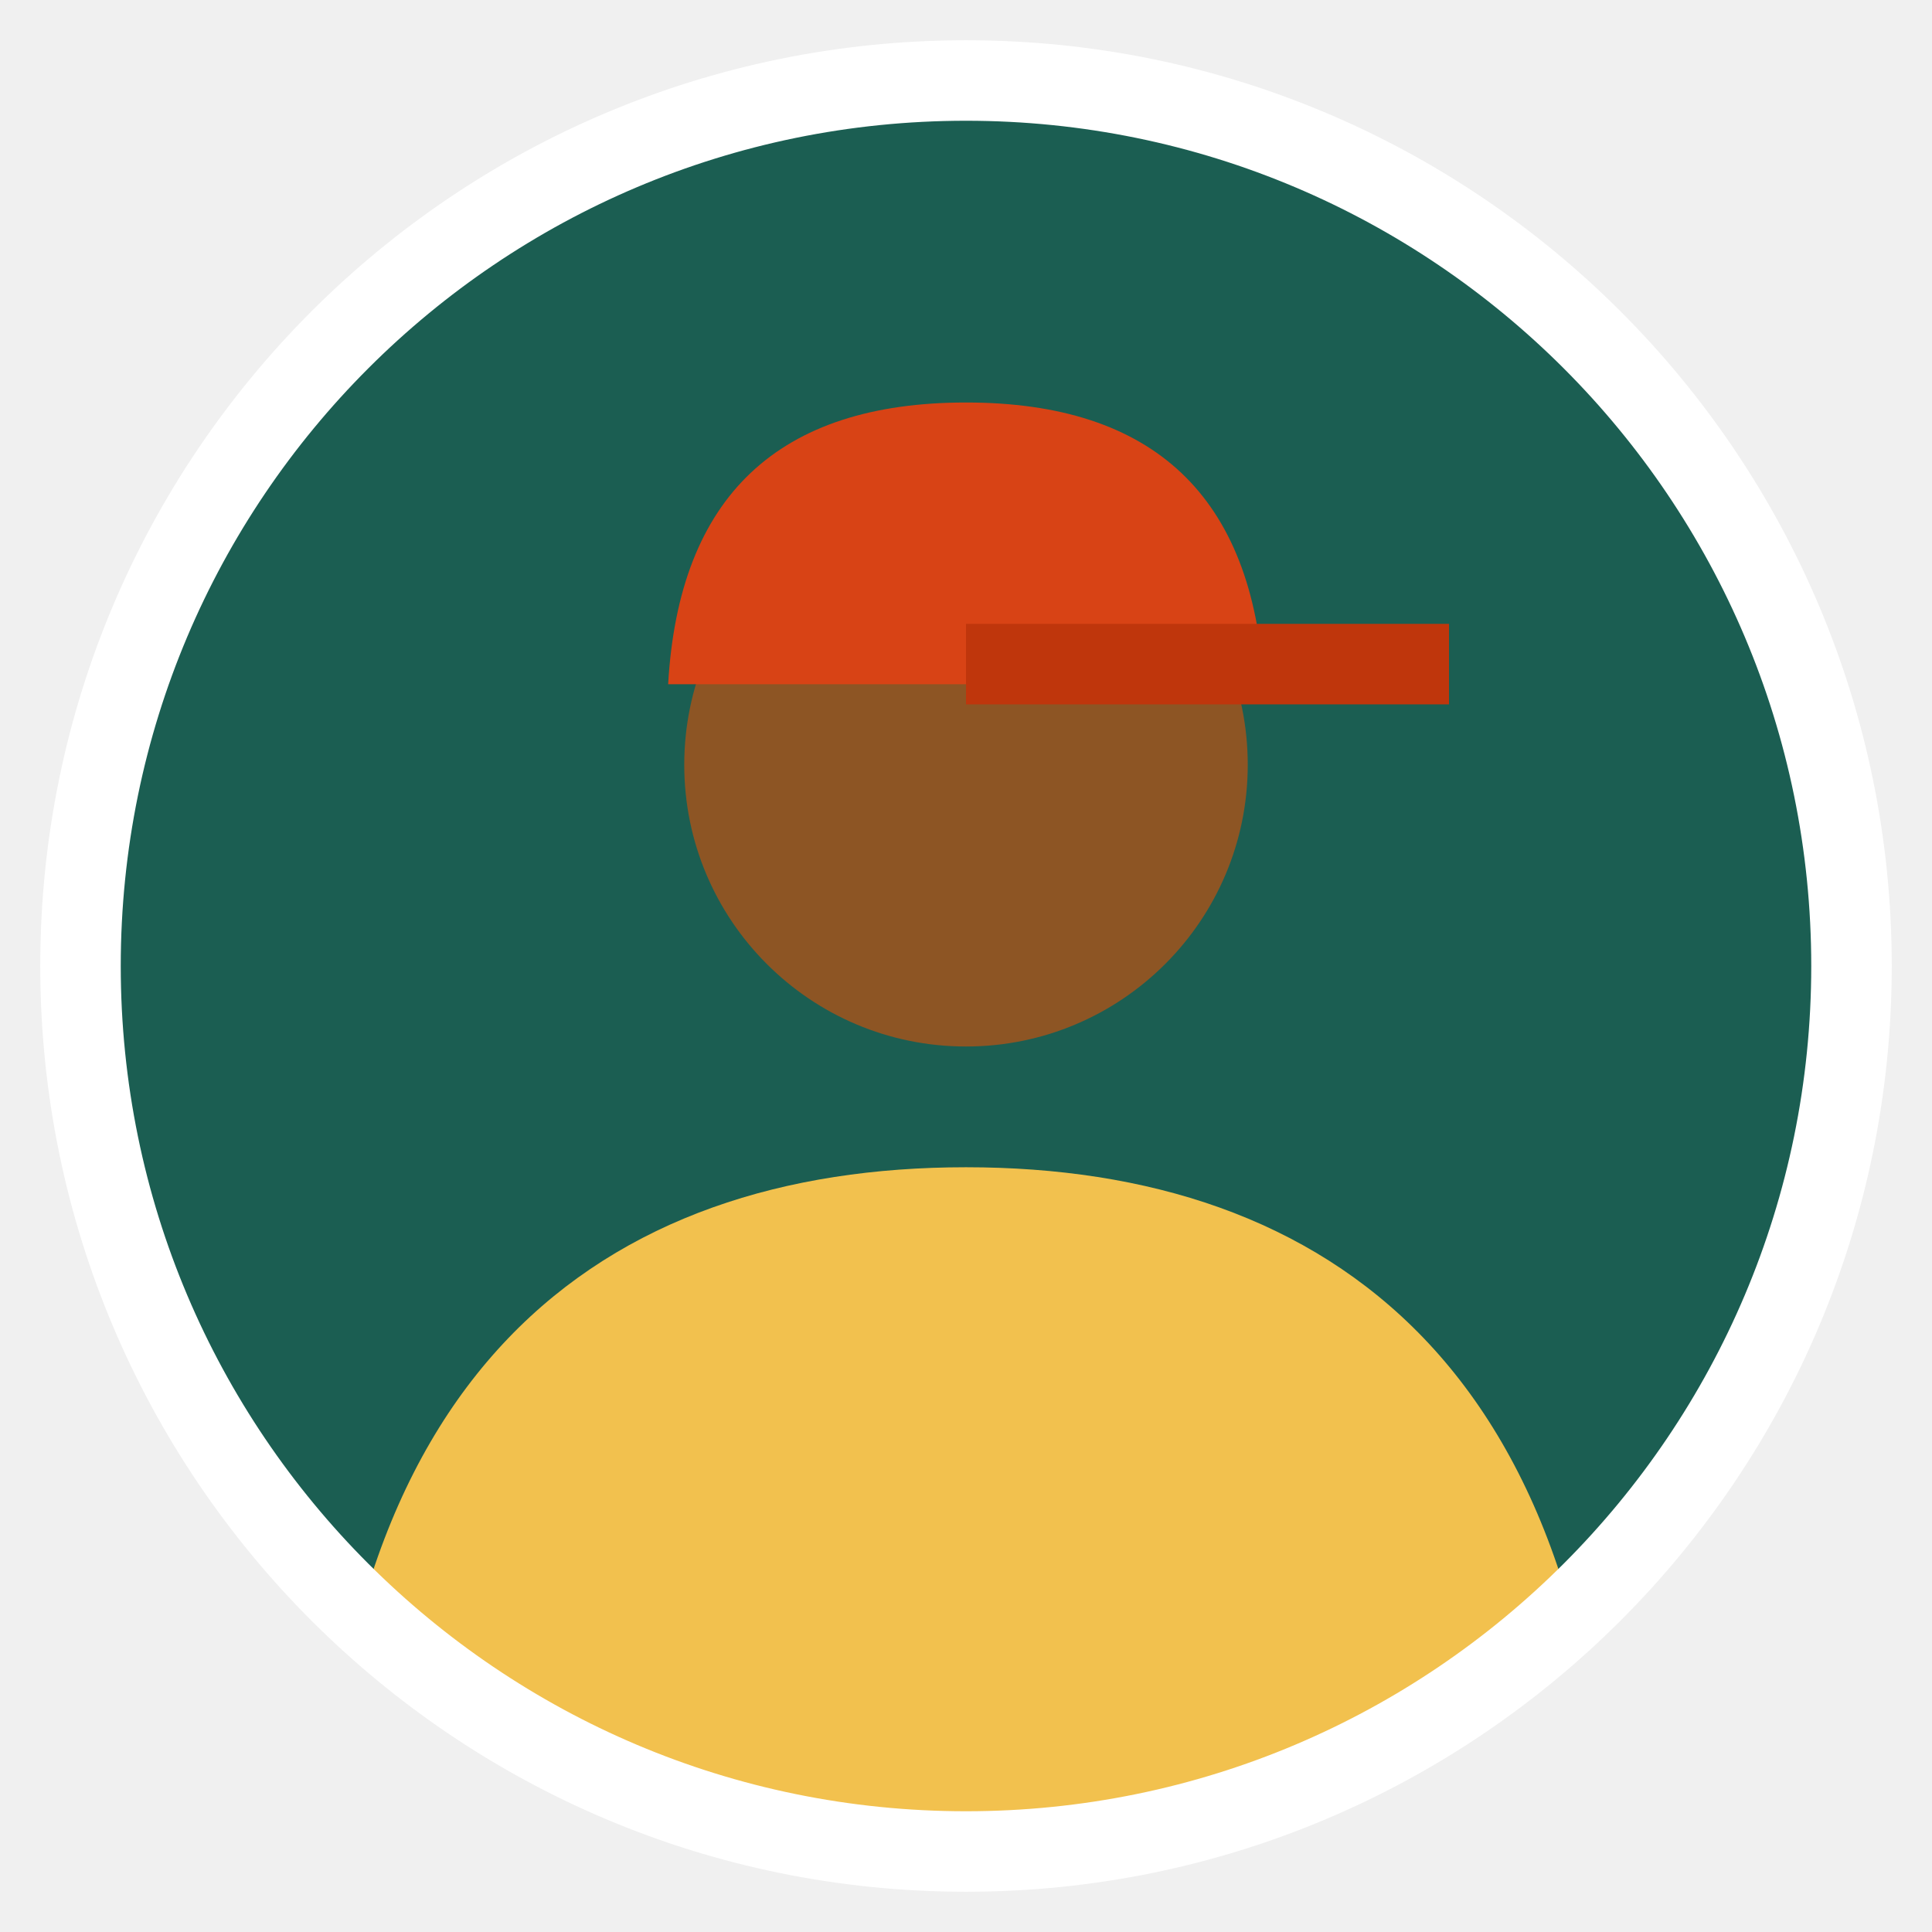
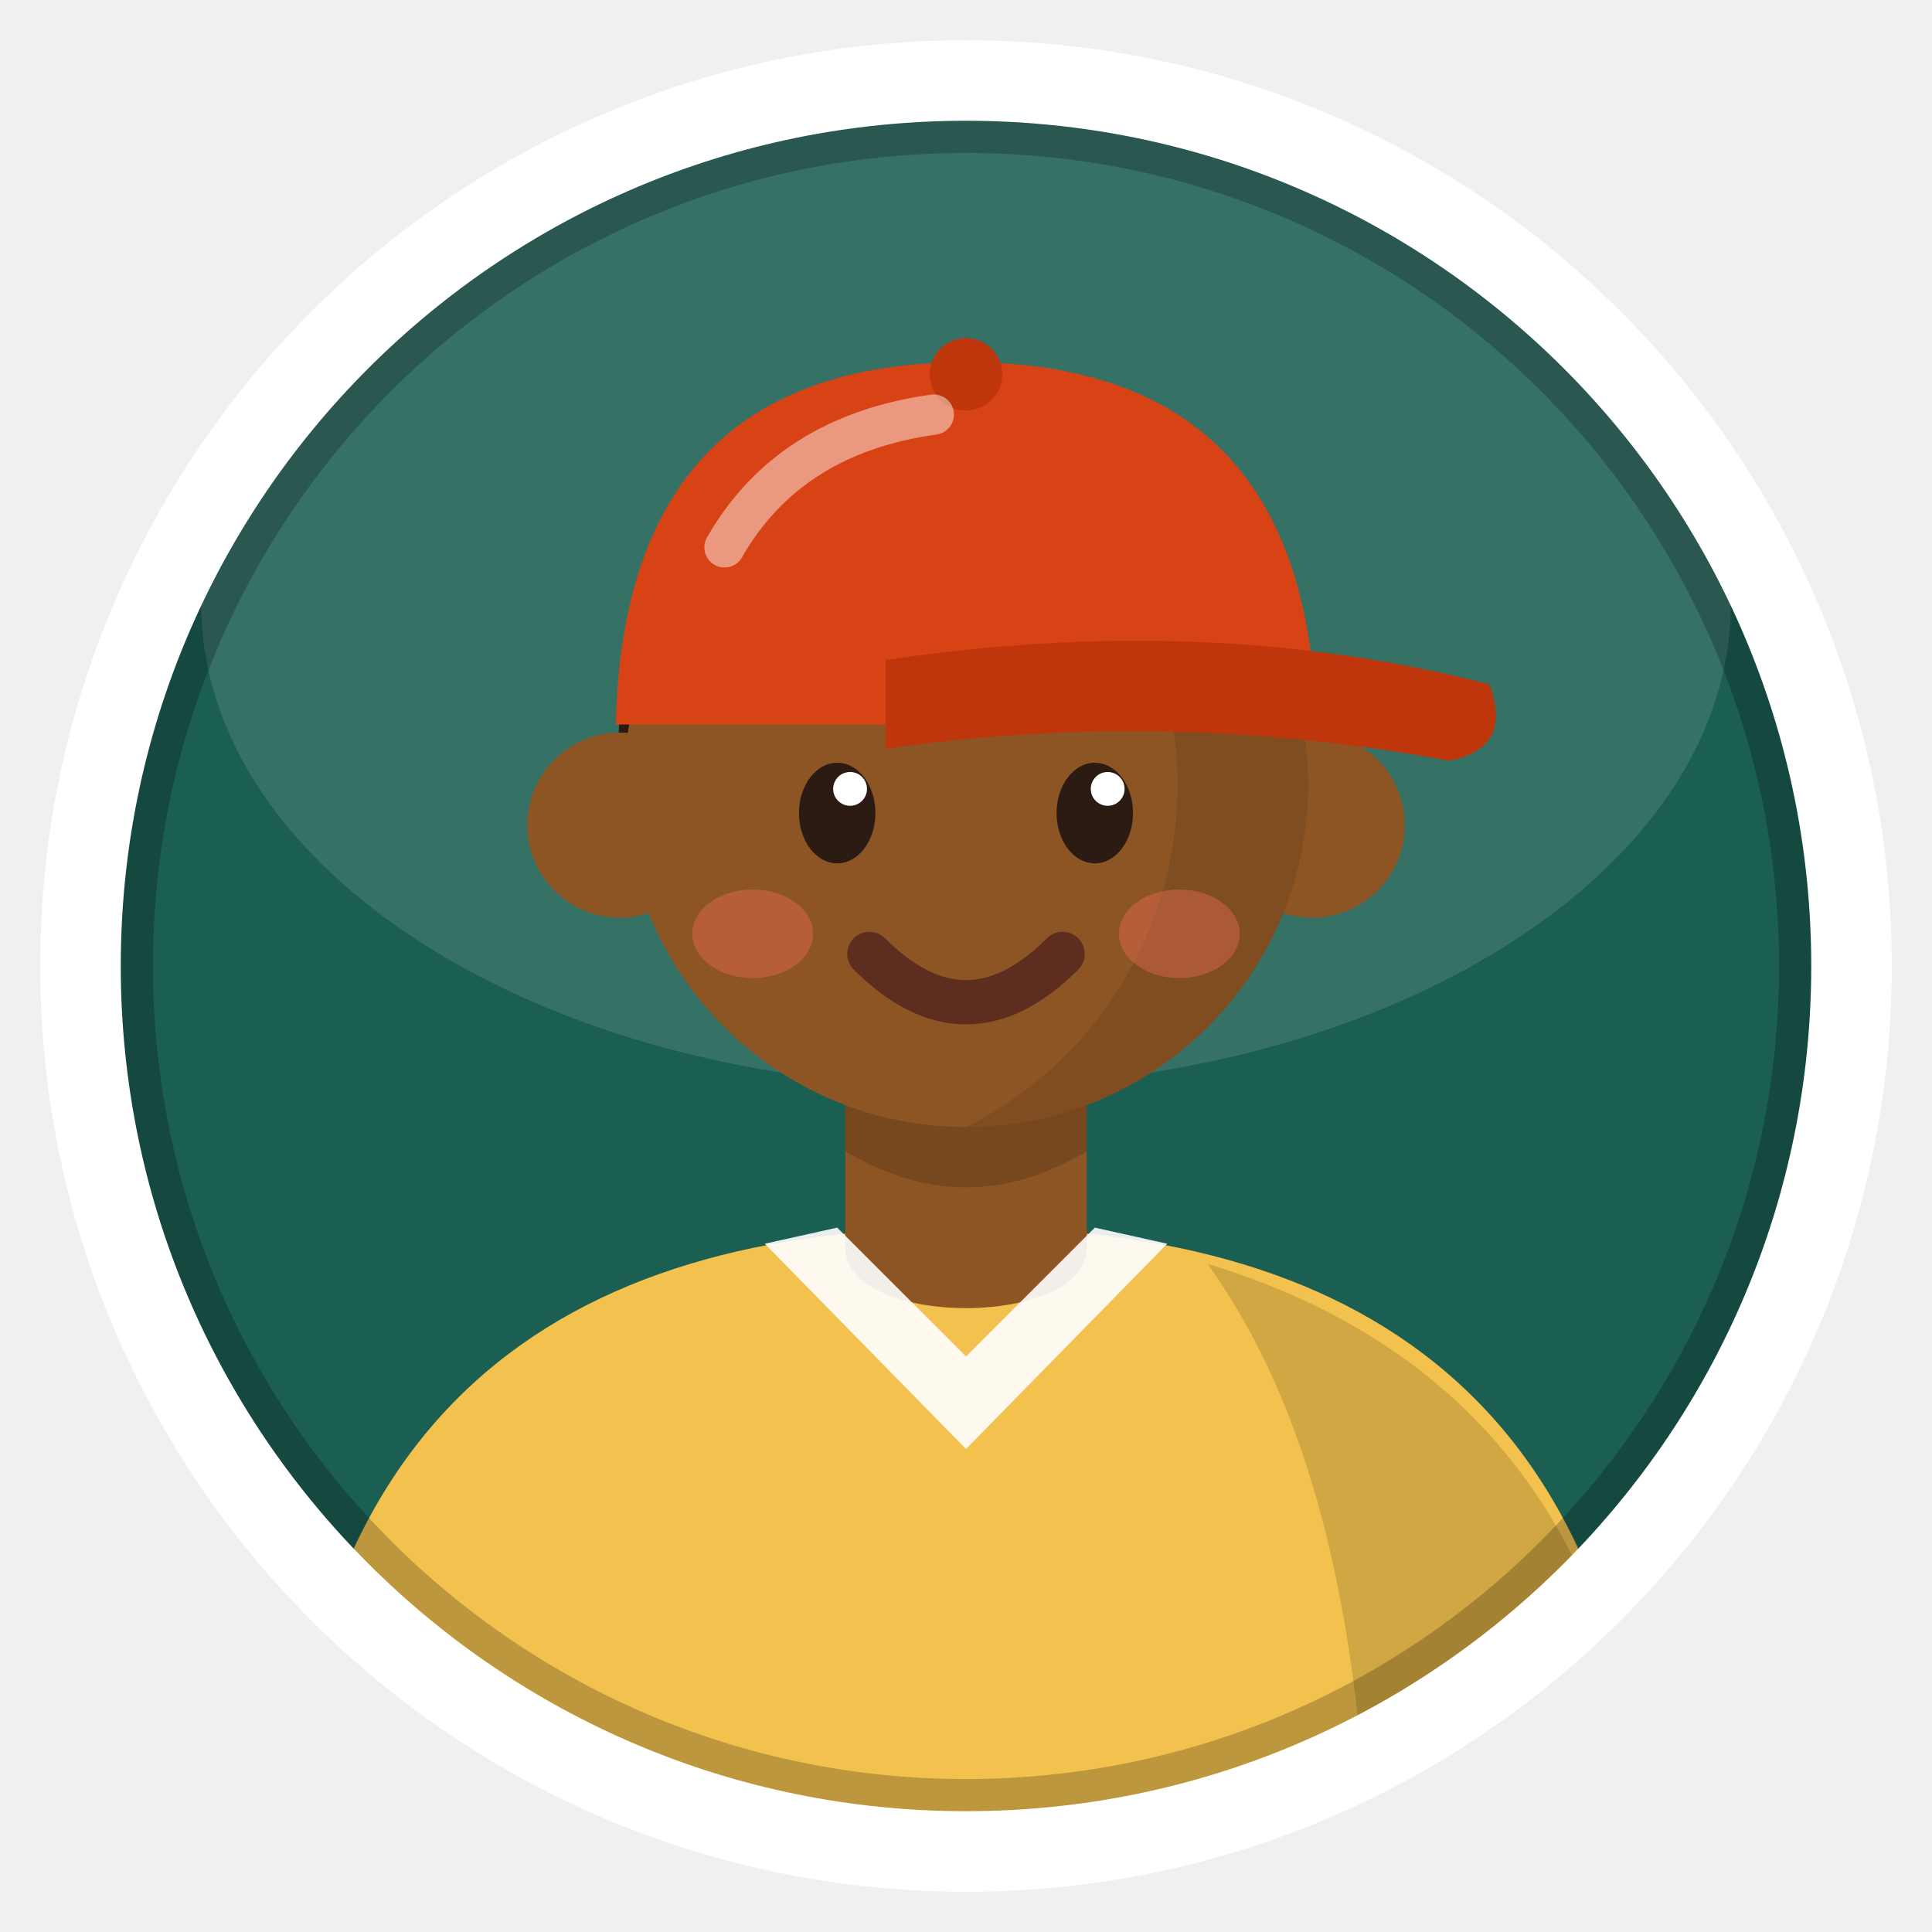
<svg xmlns="http://www.w3.org/2000/svg" width="96" height="96" viewBox="0 0 48 48">
  <defs>
    <clipPath id="c">
      <path d="M2,24 A22,22 0 1,0 46,24 A22,22 0 1,0 2,24 Z" />
    </clipPath>
  </defs>
  <path d="M2,24 A22,22 0 1,0 46,24 A22,22 0 1,0 2,24 Z" fill="#1B5E52" />
  <g clip-path="url(#c)">
-     <path d="M8,48 C8,34 15,29 24,29 C33,29 40,34 40,48 Z" fill="#F2C14E" />
-     <path d="M17,19 A7,7 0 1,0 31,19 A7,7 0 1,0 17,19 Z" fill="#8D5524" />
-     <path d="M16.6,17 Q17,10 24,10 Q31,10 31.4,17 Z" fill="#D84315" />
-     <path d="M24,15.5 L36,15.5 L36,17.5 L24,17.5 Z" fill="#BF360C" />
+     <path d="M5,15 A19,12 0 1,0 43,15 A19,12 0 1,0 5,15 Z" fill="#FFFFFF" fill-opacity="0.12" />
+     <path d="M15.4,21 Q15,13 18,12 L30,12 Q33,13 32.6,21 Z" fill="#2B1B12" />
+     <path d="M7,48 C7,35 14,30.5 24,30.5 C34,30.5 41,35 41,48 Z" fill="#F2C14E" />
+     <path d="M30,31.4 C36.6,33.4 41,38.4 41,48 L34,48 C34,40.5 32.6,35 30,31.4 Z" fill="#000000" fill-opacity="0.14" />
+     <path d="M21,25.5 H27 V31 C27,33 21,33 21,31 Z" fill="#8D5524" />
+     <path d="M21,26.5 H27 V28.6 C25,29.8 23,29.8 21,28.6 Z" fill="#000000" fill-opacity="0.16" />
+     <path d="M19,30.9 L24,36 L29,30.9 L27.2,30.5 L24,33.7 L20.8,30.5 Z" fill="#FFFFFF" fill-opacity="0.9" />
+     <path d="M13.1,20.5 A2.3,2.3 0 1,0 17.7,20.5 A2.3,2.3 0 1,0 13.1,20.5 Z M30.3,20.5 A2.3,2.3 0 1,0 34.9,20.5 A2.3,2.3 0 1,0 30.3,20.5 Z" fill="#8D5524" />
+     <path d="M15.5,19.5 A8.5,8.5 0 1,0 32.5,19.5 A8.5,8.5 0 1,0 15.5,19.5 Z" fill="#8D5524" />
+     <path d="M24,11 A8.5,8.5 0 0,1 24,28 A9.5,9.5 0 0,0 24,11 Z" fill="#000000" fill-opacity="0.1" />
+     <path d="M19.85,20.2 A0.95,1.25 0 1,0 21.75,20.2 A0.95,1.25 0 1,0 19.85,20.2 Z M26.25,20.2 A0.95,1.25 0 1,0 28.15,20.2 A0.95,1.25 0 1,0 26.25,20.2 Z" fill="#2B1B12" />
+     <path d="M20.7,19.6 A0.42,0.42 0 1,0 21.54,19.6 A0.42,0.42 0 1,0 20.7,19.6 Z M27.1,19.6 A0.42,0.42 0 1,0 27.94,19.6 A0.42,0.42 0 1,0 27.1,19.6 Z" fill="#FFFFFF" />
+     <path d="M17.2,23.2 A1.5,1.1 0 1,0 20.2,23.2 A1.5,1.1 0 1,0 17.2,23.2 Z M27.8,23.2 A1.5,1.1 0 1,0 30.8,23.2 A1.5,1.1 0 1,0 27.8,23.2 Z" fill="#FF6F61" fill-opacity="0.35" />
+     <path d="M21.6,23.7 Q24,26.1 26.4,23.7" fill="none" stroke="#5D2E1F" stroke-width="1.1" stroke-linecap="round" stroke-linejoin="round" />
+     <path d="M15.3,18 Q15.5,9 24,9 Q32.5,9 32.7,18 Z" fill="#D84315" />
+     <path d="M22,16.4 Q30,15.2 37,17 Q37.6,18.6 36,18.9 Q29,17.6 22,18.6 Z" fill="#BF360C" />
+     <path d="M23.1,9.3 A0.9,0.9 0 1,0 24.9,9.3 A0.9,0.9 0 1,0 23.1,9.3 Z" fill="#BF360C" />
+     <path d="M18,13.6 Q19.6,10.8 23.2,10.3" fill="none" stroke="#FFFFFF" stroke-width="1" stroke-linecap="round" stroke-linejoin="round" stroke-opacity="0.45" />
  </g>
+   <path d="M3.4,24 A20.6,20.6 0 1,0 44.6,24 A20.6,20.6 0 1,0 3.4,24 Z" fill="none" stroke="#000000" stroke-width="0.8" stroke-linecap="round" stroke-linejoin="round" stroke-opacity="0.22" />
  <path d="M2,24 A22,22 0 1,0 46,24 A22,22 0 1,0 2,24 Z" fill="none" stroke="#FFFFFF" stroke-width="2" stroke-linecap="round" stroke-linejoin="round" />
</svg>
